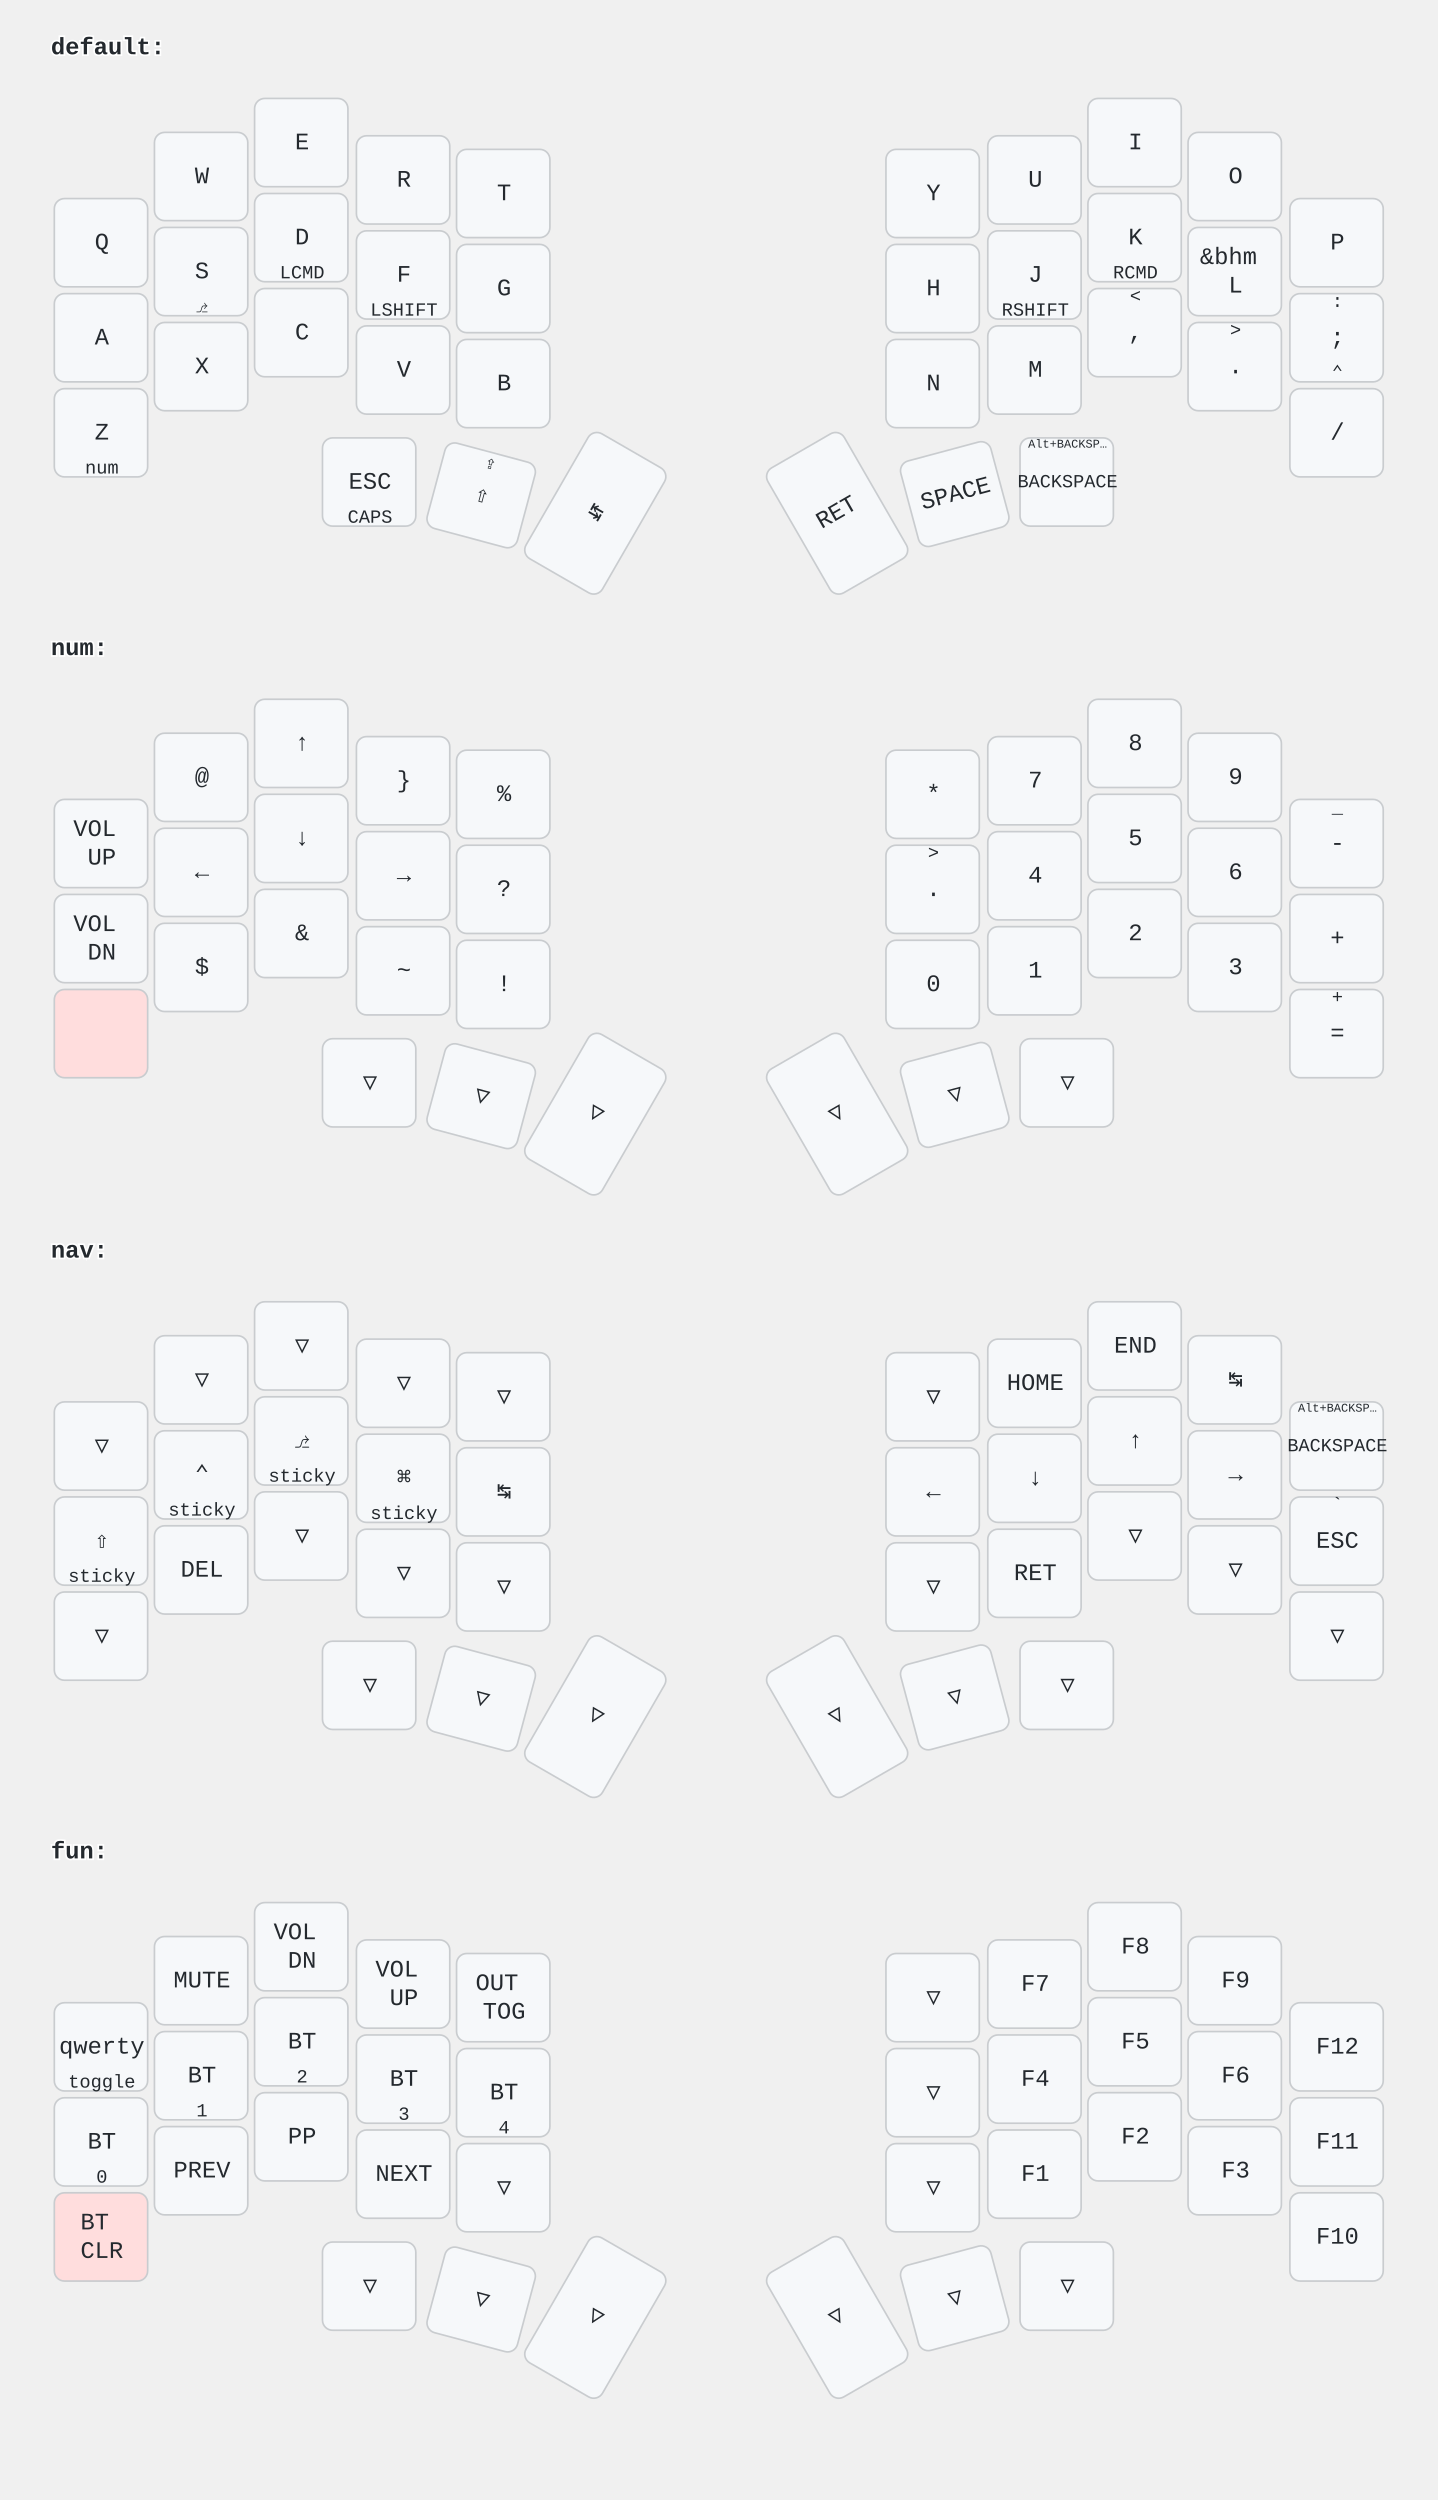
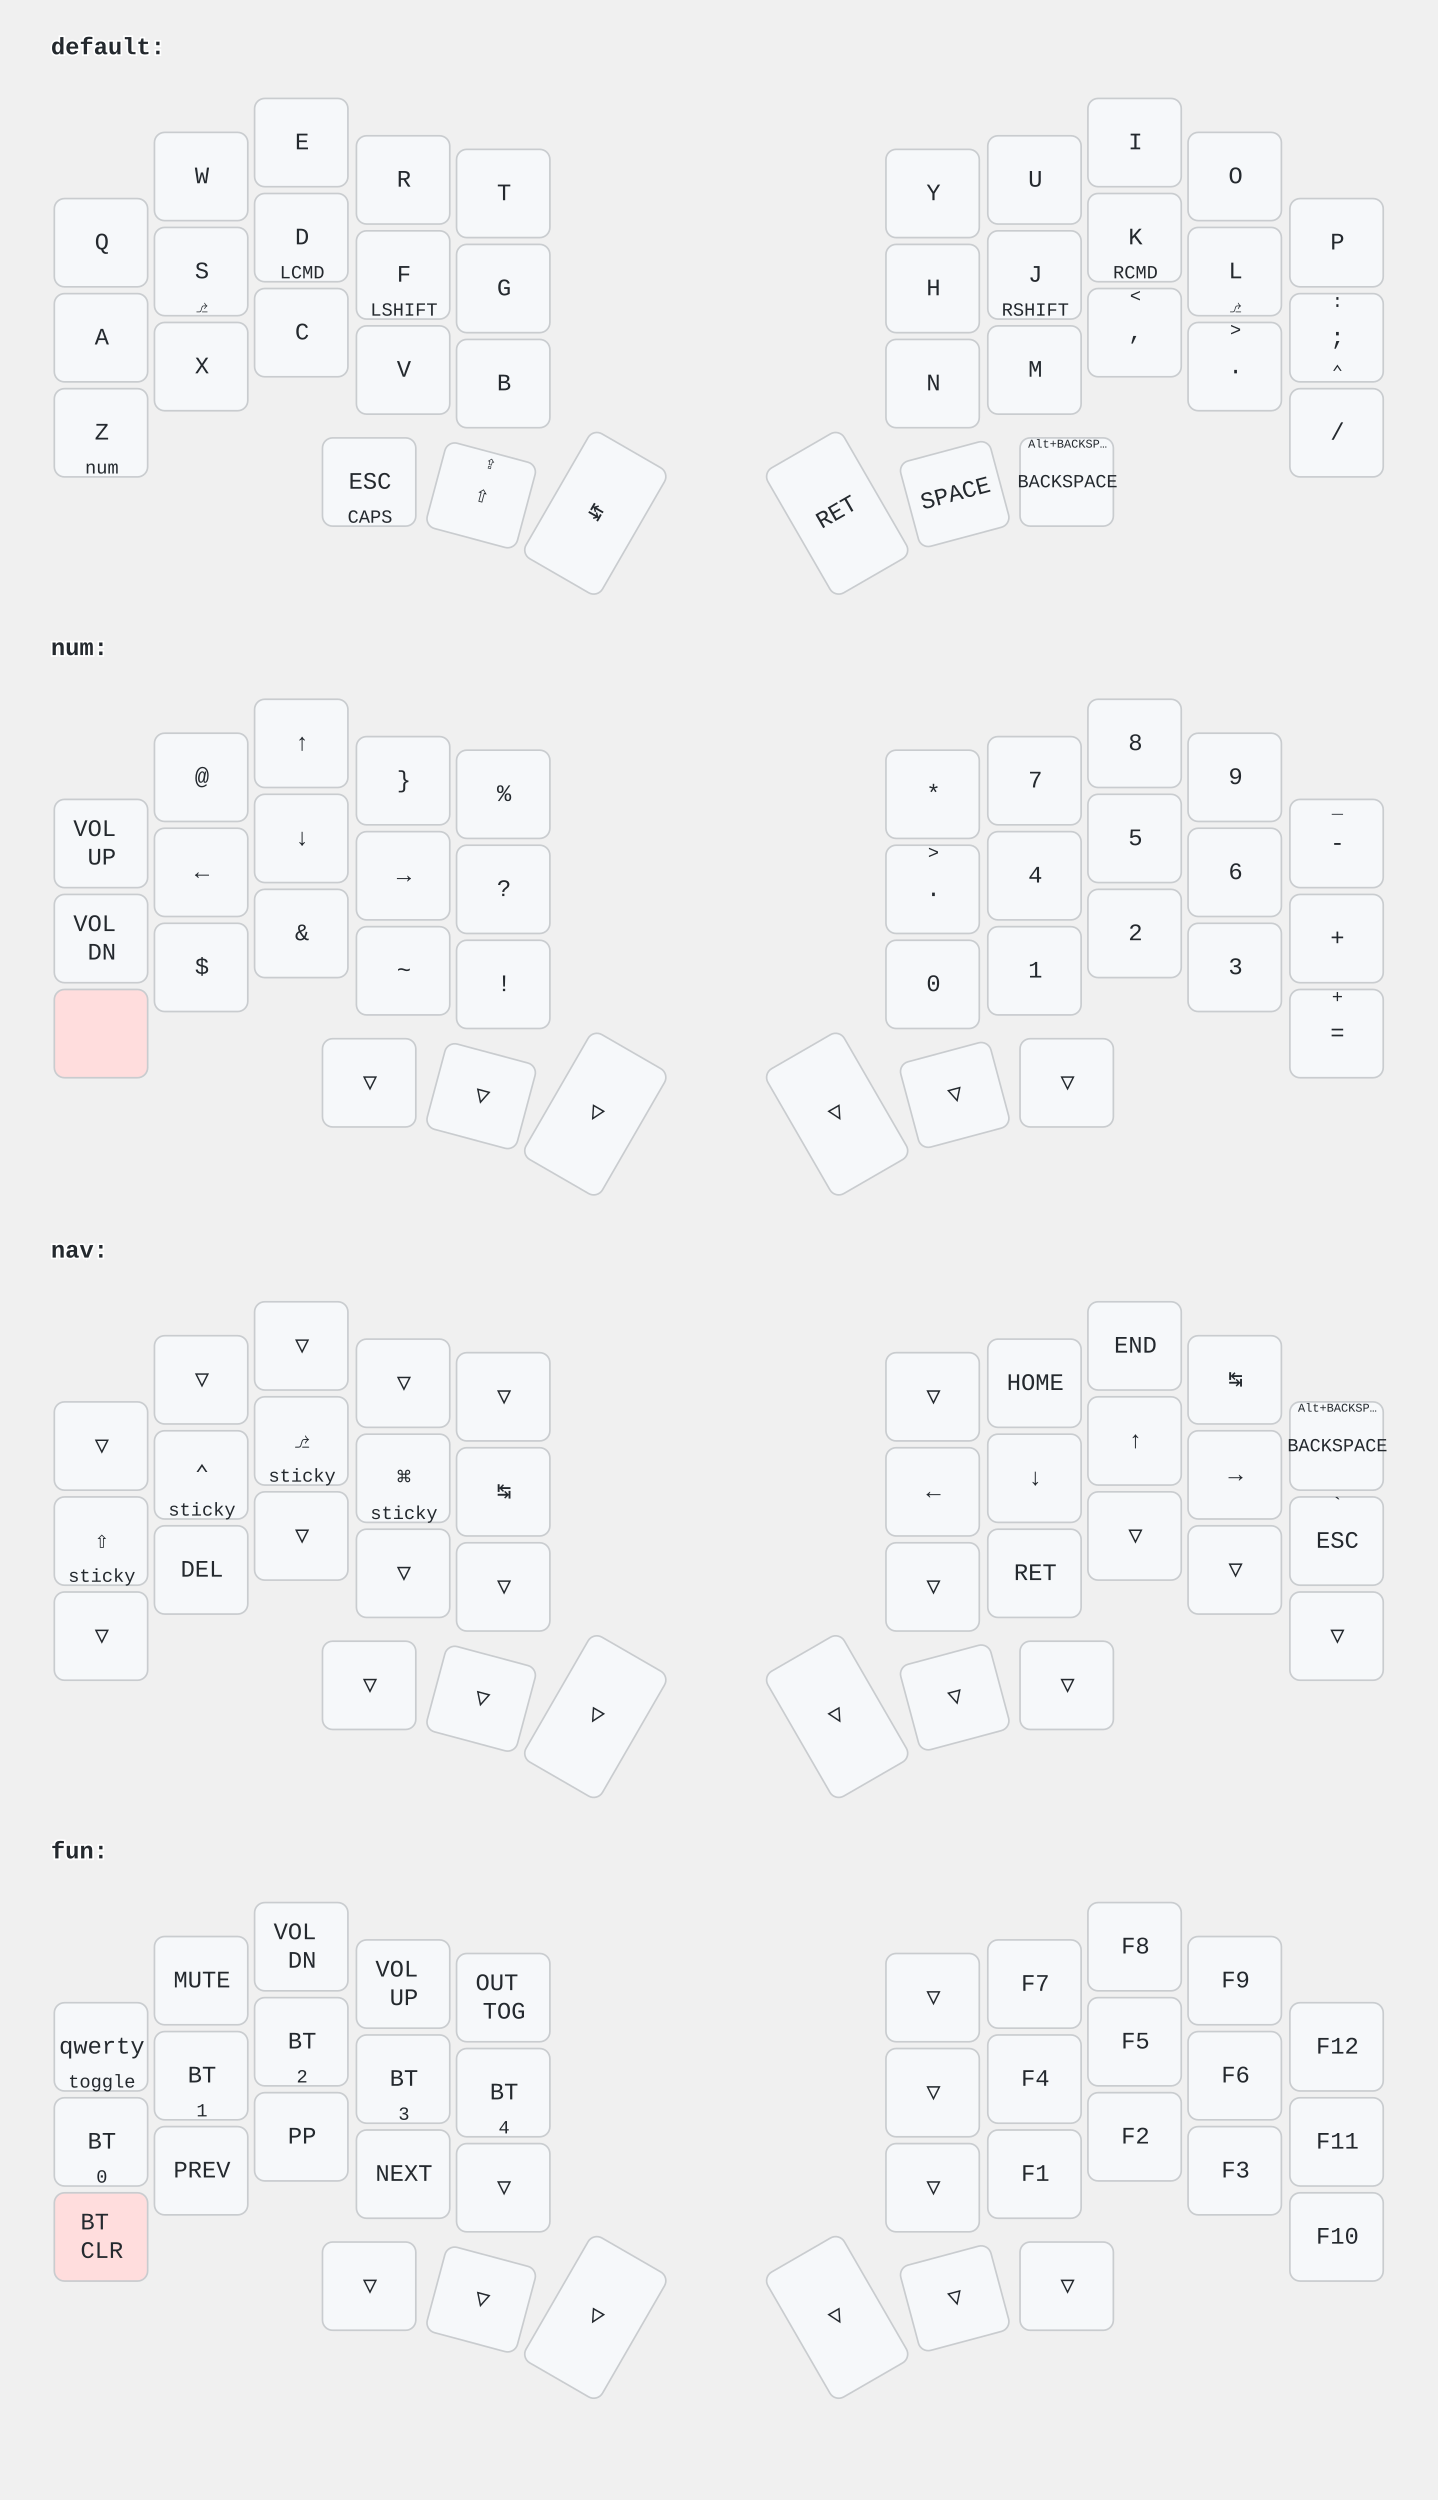
<svg xmlns="http://www.w3.org/2000/svg" width="847" height="1473" viewBox="0 0 847 1473" class="keymap">
  <style>/* font and background color specifications */
svg {
    font-family: SFMono-Regular,Consolas,Liberation Mono,Menlo,monospace;
    font-size: 14px;
    font-kerning: normal;
    text-rendering: optimizeLegibility;
    fill: #24292e;
}

/* default key styling */
rect {
    fill: #f6f8fa;
    stroke: #c9cccf;
    stroke-width: 1;
}

/* color accent for combo boxes */
rect.combo {
    fill: #cdf;
}

/* color accent for held keys */
rect.held, rect.combo.held {
    fill: #fdd;
}

/* color accent for ghost (optional) keys */
rect.ghost, rect.combo.ghost {
    fill: #ddd;
}

text {
    text-anchor: middle;
    dominant-baseline: middle;
}

/* styling for layer labels */
text.label {
    font-weight: bold;
    text-anchor: start;
    stroke: white;
    stroke-width: 2;
    paint-order: stroke;
}

/* styling for combo tap, and key hold/shifted label text */
text.combo, text.hold, text.shifted {
    font-size: 11px;
}

text.hold {
    text-anchor: middle;
    dominant-baseline: auto;
}

text.shifted {
    text-anchor: middle;
    dominant-baseline: hanging;
}

/* styling for hold/shifted label text in combo box */
text.combo.hold, text.combo.shifted {
    font-size: 8px;
}

/* styling for combo dendrons */
path {
    stroke-width: 1;
    stroke: gray;
    fill: none;
}
</style>
  <g transform="translate(30, 0)" class="layer-default">
    <text x="0" y="28" class="label" id="default">default:</text>
    <g transform="translate(0, 56)">
      <g transform="translate(30, 87)" class="key keypos-0">
        <rect rx="6" ry="6" x="-28" y="-26" width="55" height="52" class="key" />
        <text x="0" y="0" class="key tap">Q</text>
      </g>
      <g transform="translate(89, 48)" class="key keypos-1">
        <rect rx="6" ry="6" x="-28" y="-26" width="55" height="52" class="key" />
        <text x="0" y="0" class="key tap">W</text>
      </g>
      <g transform="translate(148, 28)" class="key keypos-2">
        <rect rx="6" ry="6" x="-28" y="-26" width="55" height="52" class="key" />
        <text x="0" y="0" class="key tap">E</text>
      </g>
      <g transform="translate(208, 50)" class="key keypos-3">
        <rect rx="6" ry="6" x="-28" y="-26" width="55" height="52" class="key" />
        <text x="0" y="0" class="key tap">R</text>
      </g>
      <g transform="translate(267, 58)" class="key keypos-4">
        <rect rx="6" ry="6" x="-28" y="-26" width="55" height="52" class="key" />
        <text x="0" y="0" class="key tap">T</text>
      </g>
      <g transform="translate(520, 58)" class="key keypos-5">
        <rect rx="6" ry="6" x="-28" y="-26" width="55" height="52" class="key" />
        <text x="0" y="0" class="key tap">Y</text>
      </g>
      <g transform="translate(580, 50)" class="key keypos-6">
        <rect rx="6" ry="6" x="-28" y="-26" width="55" height="52" class="key" />
        <text x="0" y="0" class="key tap">U</text>
      </g>
      <g transform="translate(639, 28)" class="key keypos-7">
        <rect rx="6" ry="6" x="-28" y="-26" width="55" height="52" class="key" />
        <text x="0" y="0" class="key tap">I</text>
      </g>
      <g transform="translate(698, 48)" class="key keypos-8">
        <rect rx="6" ry="6" x="-28" y="-26" width="55" height="52" class="key" />
        <text x="0" y="0" class="key tap">O</text>
      </g>
      <g transform="translate(758, 87)" class="key keypos-9">
        <rect rx="6" ry="6" x="-28" y="-26" width="55" height="52" class="key" />
        <text x="0" y="0" class="key tap">P</text>
      </g>
      <g transform="translate(30, 143)" class="key keypos-10">
        <rect rx="6" ry="6" x="-28" y="-26" width="55" height="52" class="key" />
        <text x="0" y="0" class="key tap">A</text>
      </g>
      <g transform="translate(89, 104)" class="key keypos-11">
        <rect rx="6" ry="6" x="-28" y="-26" width="55" height="52" class="key" />
        <text x="0" y="0" class="key tap">S</text>
        <text x="0" y="24" class="key hold">⎇</text>
      </g>
      <g transform="translate(148, 84)" class="key keypos-12">
        <rect rx="6" ry="6" x="-28" y="-26" width="55" height="52" class="key" />
        <text x="0" y="0" class="key tap">D</text>
        <text x="0" y="24" class="key hold">LCMD</text>
      </g>
      <g transform="translate(208, 106)" class="key keypos-13">
        <rect rx="6" ry="6" x="-28" y="-26" width="55" height="52" class="key" />
        <text x="0" y="0" class="key tap">F</text>
        <text x="0" y="24" class="key hold">LSHIFT</text>
      </g>
      <g transform="translate(267, 114)" class="key keypos-14">
        <rect rx="6" ry="6" x="-28" y="-26" width="55" height="52" class="key" />
        <text x="0" y="0" class="key tap">G</text>
      </g>
      <g transform="translate(520, 114)" class="key keypos-15">
        <rect rx="6" ry="6" x="-28" y="-26" width="55" height="52" class="key" />
        <text x="0" y="0" class="key tap">H</text>
      </g>
      <g transform="translate(580, 106)" class="key keypos-16">
        <rect rx="6" ry="6" x="-28" y="-26" width="55" height="52" class="key" />
        <text x="0" y="0" class="key tap">J</text>
        <text x="0" y="24" class="key hold">RSHIFT</text>
      </g>
      <g transform="translate(639, 84)" class="key keypos-17">
        <rect rx="6" ry="6" x="-28" y="-26" width="55" height="52" class="key" />
        <text x="0" y="0" class="key tap">K</text>
        <text x="0" y="24" class="key hold">RCMD</text>
      </g>
      <g transform="translate(698, 104)" class="key keypos-18">
        <rect rx="6" ry="6" x="-28" y="-26" width="55" height="52" class="key" />
-         <text x="0" y="0" class="key tap">
-           <tspan x="0" dy="-0.6em">&amp;bhm</tspan>
-           <tspan x="0" dy="1.2em">L</tspan>
-         </text>
+         <text x="0" y="0" class="key tap">L</text>
+         <text x="0" y="24" class="key hold">⎇</text>
      </g>
      <g transform="translate(758, 143)" class="key keypos-19">
        <rect rx="6" ry="6" x="-28" y="-26" width="55" height="52" class="key" />
        <text x="0" y="0" class="key tap">;</text>
        <text x="0" y="24" class="key hold">⌃</text>
        <text x="0" y="-24" class="key shifted">:</text>
      </g>
      <g transform="translate(30, 199)" class="key keypos-20">
        <rect rx="6" ry="6" x="-28" y="-26" width="55" height="52" class="key" />
        <text x="0" y="0" class="key tap">Z</text>
        <a href="#num">
          <text x="0" y="24" class="key hold layer-activator">num</text>
        </a>
      </g>
      <g transform="translate(89, 160)" class="key keypos-21">
        <rect rx="6" ry="6" x="-28" y="-26" width="55" height="52" class="key" />
        <text x="0" y="0" class="key tap">X</text>
      </g>
      <g transform="translate(148, 140)" class="key keypos-22">
        <rect rx="6" ry="6" x="-28" y="-26" width="55" height="52" class="key" />
        <text x="0" y="0" class="key tap">C</text>
      </g>
      <g transform="translate(208, 162)" class="key keypos-23">
        <rect rx="6" ry="6" x="-28" y="-26" width="55" height="52" class="key" />
        <text x="0" y="0" class="key tap">V</text>
      </g>
      <g transform="translate(267, 170)" class="key keypos-24">
        <rect rx="6" ry="6" x="-28" y="-26" width="55" height="52" class="key" />
        <text x="0" y="0" class="key tap">B</text>
      </g>
      <g transform="translate(520, 170)" class="key keypos-25">
        <rect rx="6" ry="6" x="-28" y="-26" width="55" height="52" class="key" />
        <text x="0" y="0" class="key tap">N</text>
      </g>
      <g transform="translate(580, 162)" class="key keypos-26">
        <rect rx="6" ry="6" x="-28" y="-26" width="55" height="52" class="key" />
        <text x="0" y="0" class="key tap">M</text>
      </g>
      <g transform="translate(639, 140)" class="key keypos-27">
        <rect rx="6" ry="6" x="-28" y="-26" width="55" height="52" class="key" />
        <text x="0" y="0" class="key tap">,</text>
        <text x="0" y="-24" class="key shifted">&lt;</text>
      </g>
      <g transform="translate(698, 160)" class="key keypos-28">
        <rect rx="6" ry="6" x="-28" y="-26" width="55" height="52" class="key" />
        <text x="0" y="0" class="key tap">.</text>
        <text x="0" y="-24" class="key shifted">&gt;</text>
      </g>
      <g transform="translate(758, 199)" class="key keypos-29">
        <rect rx="6" ry="6" x="-28" y="-26" width="55" height="52" class="key" />
        <text x="0" y="0" class="key tap">/</text>
      </g>
      <g transform="translate(188, 228)" class="key keypos-30">
        <rect rx="6" ry="6" x="-28" y="-26" width="55" height="52" class="key" />
        <text x="0" y="0" class="key tap">ESC</text>
        <text x="0" y="24" class="key hold">CAPS</text>
      </g>
      <g transform="translate(254, 236) rotate(15.0)" class="key keypos-31">
        <rect rx="6" ry="6" x="-28" y="-26" width="55" height="52" class="key" />
        <text x="0" y="0" class="key tap">⇧</text>
        <text x="0" y="-24" class="key shifted">⇪</text>
      </g>
      <g transform="translate(321, 246) rotate(30.0)" class="key keypos-32">
        <rect rx="6" ry="6" x="-26" y="-42" width="52" height="85" class="key" />
        <text x="0" y="0" class="key tap">↹</text>
      </g>
      <g transform="translate(463, 246) rotate(-30.0)" class="key keypos-33">
        <rect rx="6" ry="6" x="-26" y="-42" width="52" height="85" class="key" />
        <text x="0" y="0" class="key tap">RET</text>
      </g>
      <g transform="translate(533, 235) rotate(-15.0)" class="key keypos-34">
        <rect rx="6" ry="6" x="-28" y="-26" width="55" height="52" class="key" />
        <text x="0" y="0" class="key tap">SPACE</text>
      </g>
      <g transform="translate(599, 228)" class="key keypos-35">
        <rect rx="6" ry="6" x="-28" y="-26" width="55" height="52" class="key" />
        <text x="0" y="0" class="key tap">
          <tspan style="font-size: 78%">BACKSPACE</tspan>
        </text>
        <text x="0" y="-24" class="key shifted">
          <tspan style="font-size: 64%">Alt+BACKSP…</tspan>
        </text>
      </g>
    </g>
  </g>
  <g transform="translate(30, 354)" class="layer-num">
    <text x="0" y="28" class="label" id="num">num:</text>
    <g transform="translate(0, 56)">
      <g transform="translate(30, 87)" class="key keypos-0">
        <rect rx="6" ry="6" x="-28" y="-26" width="55" height="52" class="key" />
        <text x="0" y="0" class="key tap">
          <tspan x="0" dy="-0.6em">VOL</tspan>
          <tspan x="0" dy="1.2em">UP</tspan>
        </text>
      </g>
      <g transform="translate(89, 48)" class="key keypos-1">
        <rect rx="6" ry="6" x="-28" y="-26" width="55" height="52" class="key" />
        <text x="0" y="0" class="key tap">@</text>
      </g>
      <g transform="translate(148, 28)" class="key keypos-2">
        <rect rx="6" ry="6" x="-28" y="-26" width="55" height="52" class="key" />
        <text x="0" y="0" class="key tap">↑</text>
      </g>
      <g transform="translate(208, 50)" class="key keypos-3">
        <rect rx="6" ry="6" x="-28" y="-26" width="55" height="52" class="key" />
        <text x="0" y="0" class="key tap">}</text>
      </g>
      <g transform="translate(267, 58)" class="key keypos-4">
        <rect rx="6" ry="6" x="-28" y="-26" width="55" height="52" class="key" />
        <text x="0" y="0" class="key tap">%</text>
      </g>
      <g transform="translate(520, 58)" class="key keypos-5">
        <rect rx="6" ry="6" x="-28" y="-26" width="55" height="52" class="key" />
        <text x="0" y="0" class="key tap">*</text>
      </g>
      <g transform="translate(580, 50)" class="key keypos-6">
        <rect rx="6" ry="6" x="-28" y="-26" width="55" height="52" class="key" />
        <text x="0" y="0" class="key tap">7</text>
      </g>
      <g transform="translate(639, 28)" class="key keypos-7">
        <rect rx="6" ry="6" x="-28" y="-26" width="55" height="52" class="key" />
        <text x="0" y="0" class="key tap">8</text>
      </g>
      <g transform="translate(698, 48)" class="key keypos-8">
        <rect rx="6" ry="6" x="-28" y="-26" width="55" height="52" class="key" />
        <text x="0" y="0" class="key tap">9</text>
      </g>
      <g transform="translate(758, 87)" class="key keypos-9">
        <rect rx="6" ry="6" x="-28" y="-26" width="55" height="52" class="key" />
        <text x="0" y="0" class="key tap">-</text>
        <text x="0" y="-24" class="key shifted">_</text>
      </g>
      <g transform="translate(30, 143)" class="key keypos-10">
        <rect rx="6" ry="6" x="-28" y="-26" width="55" height="52" class="key" />
        <text x="0" y="0" class="key tap">
          <tspan x="0" dy="-0.6em">VOL</tspan>
          <tspan x="0" dy="1.2em">DN</tspan>
        </text>
      </g>
      <g transform="translate(89, 104)" class="key keypos-11">
        <rect rx="6" ry="6" x="-28" y="-26" width="55" height="52" class="key" />
        <text x="0" y="0" class="key tap">←</text>
      </g>
      <g transform="translate(148, 84)" class="key keypos-12">
        <rect rx="6" ry="6" x="-28" y="-26" width="55" height="52" class="key" />
        <text x="0" y="0" class="key tap">↓</text>
      </g>
      <g transform="translate(208, 106)" class="key keypos-13">
        <rect rx="6" ry="6" x="-28" y="-26" width="55" height="52" class="key" />
        <text x="0" y="0" class="key tap">→</text>
      </g>
      <g transform="translate(267, 114)" class="key keypos-14">
        <rect rx="6" ry="6" x="-28" y="-26" width="55" height="52" class="key" />
        <text x="0" y="0" class="key tap">?</text>
      </g>
      <g transform="translate(520, 114)" class="key keypos-15">
        <rect rx="6" ry="6" x="-28" y="-26" width="55" height="52" class="key" />
        <text x="0" y="0" class="key tap">.</text>
        <text x="0" y="-24" class="key shifted">&gt;</text>
      </g>
      <g transform="translate(580, 106)" class="key keypos-16">
        <rect rx="6" ry="6" x="-28" y="-26" width="55" height="52" class="key" />
        <text x="0" y="0" class="key tap">4</text>
      </g>
      <g transform="translate(639, 84)" class="key keypos-17">
        <rect rx="6" ry="6" x="-28" y="-26" width="55" height="52" class="key" />
        <text x="0" y="0" class="key tap">5</text>
      </g>
      <g transform="translate(698, 104)" class="key keypos-18">
        <rect rx="6" ry="6" x="-28" y="-26" width="55" height="52" class="key" />
        <text x="0" y="0" class="key tap">6</text>
      </g>
      <g transform="translate(758, 143)" class="key keypos-19">
        <rect rx="6" ry="6" x="-28" y="-26" width="55" height="52" class="key" />
        <text x="0" y="0" class="key tap">+</text>
      </g>
      <g transform="translate(30, 199)" class="key held keypos-20">
        <rect rx="6" ry="6" x="-28" y="-26" width="55" height="52" class="key held" />
      </g>
      <g transform="translate(89, 160)" class="key keypos-21">
        <rect rx="6" ry="6" x="-28" y="-26" width="55" height="52" class="key" />
        <text x="0" y="0" class="key tap">$</text>
      </g>
      <g transform="translate(148, 140)" class="key keypos-22">
        <rect rx="6" ry="6" x="-28" y="-26" width="55" height="52" class="key" />
        <text x="0" y="0" class="key tap">&amp;</text>
      </g>
      <g transform="translate(208, 162)" class="key keypos-23">
        <rect rx="6" ry="6" x="-28" y="-26" width="55" height="52" class="key" />
        <text x="0" y="0" class="key tap">~</text>
      </g>
      <g transform="translate(267, 170)" class="key keypos-24">
        <rect rx="6" ry="6" x="-28" y="-26" width="55" height="52" class="key" />
        <text x="0" y="0" class="key tap">!</text>
      </g>
      <g transform="translate(520, 170)" class="key keypos-25">
        <rect rx="6" ry="6" x="-28" y="-26" width="55" height="52" class="key" />
        <text x="0" y="0" class="key tap">0</text>
      </g>
      <g transform="translate(580, 162)" class="key keypos-26">
        <rect rx="6" ry="6" x="-28" y="-26" width="55" height="52" class="key" />
        <text x="0" y="0" class="key tap">1</text>
      </g>
      <g transform="translate(639, 140)" class="key keypos-27">
        <rect rx="6" ry="6" x="-28" y="-26" width="55" height="52" class="key" />
        <text x="0" y="0" class="key tap">2</text>
      </g>
      <g transform="translate(698, 160)" class="key keypos-28">
        <rect rx="6" ry="6" x="-28" y="-26" width="55" height="52" class="key" />
        <text x="0" y="0" class="key tap">3</text>
      </g>
      <g transform="translate(758, 199)" class="key keypos-29">
        <rect rx="6" ry="6" x="-28" y="-26" width="55" height="52" class="key" />
        <text x="0" y="0" class="key tap">=</text>
        <text x="0" y="-24" class="key shifted">+</text>
      </g>
      <g transform="translate(188, 228)" class="key trans keypos-30">
        <rect rx="6" ry="6" x="-28" y="-26" width="55" height="52" class="key trans" />
        <text x="0" y="0" class="key trans tap">▽</text>
      </g>
      <g transform="translate(254, 236) rotate(15.0)" class="key trans keypos-31">
        <rect rx="6" ry="6" x="-28" y="-26" width="55" height="52" class="key trans" />
        <text x="0" y="0" class="key trans tap">▽</text>
      </g>
      <g transform="translate(321, 246) rotate(30.0)" class="key trans keypos-32">
        <rect rx="6" ry="6" x="-26" y="-42" width="52" height="85" class="key trans" />
        <text x="0" y="0" class="key trans tap">▽</text>
      </g>
      <g transform="translate(463, 246) rotate(-30.0)" class="key trans keypos-33">
        <rect rx="6" ry="6" x="-26" y="-42" width="52" height="85" class="key trans" />
        <text x="0" y="0" class="key trans tap">▽</text>
      </g>
      <g transform="translate(533, 235) rotate(-15.0)" class="key trans keypos-34">
        <rect rx="6" ry="6" x="-28" y="-26" width="55" height="52" class="key trans" />
        <text x="0" y="0" class="key trans tap">▽</text>
      </g>
      <g transform="translate(599, 228)" class="key trans keypos-35">
        <rect rx="6" ry="6" x="-28" y="-26" width="55" height="52" class="key trans" />
        <text x="0" y="0" class="key trans tap">▽</text>
      </g>
    </g>
  </g>
  <g transform="translate(30, 709)" class="layer-nav">
    <text x="0" y="28" class="label" id="nav">nav:</text>
    <g transform="translate(0, 56)">
      <g transform="translate(30, 87)" class="key trans keypos-0">
        <rect rx="6" ry="6" x="-28" y="-26" width="55" height="52" class="key trans" />
        <text x="0" y="0" class="key trans tap">▽</text>
      </g>
      <g transform="translate(89, 48)" class="key trans keypos-1">
        <rect rx="6" ry="6" x="-28" y="-26" width="55" height="52" class="key trans" />
        <text x="0" y="0" class="key trans tap">▽</text>
      </g>
      <g transform="translate(148, 28)" class="key trans keypos-2">
        <rect rx="6" ry="6" x="-28" y="-26" width="55" height="52" class="key trans" />
        <text x="0" y="0" class="key trans tap">▽</text>
      </g>
      <g transform="translate(208, 50)" class="key trans keypos-3">
        <rect rx="6" ry="6" x="-28" y="-26" width="55" height="52" class="key trans" />
        <text x="0" y="0" class="key trans tap">▽</text>
      </g>
      <g transform="translate(267, 58)" class="key trans keypos-4">
        <rect rx="6" ry="6" x="-28" y="-26" width="55" height="52" class="key trans" />
        <text x="0" y="0" class="key trans tap">▽</text>
      </g>
      <g transform="translate(520, 58)" class="key trans keypos-5">
        <rect rx="6" ry="6" x="-28" y="-26" width="55" height="52" class="key trans" />
        <text x="0" y="0" class="key trans tap">▽</text>
      </g>
      <g transform="translate(580, 50)" class="key keypos-6">
        <rect rx="6" ry="6" x="-28" y="-26" width="55" height="52" class="key" />
        <text x="0" y="0" class="key tap">HOME</text>
      </g>
      <g transform="translate(639, 28)" class="key keypos-7">
        <rect rx="6" ry="6" x="-28" y="-26" width="55" height="52" class="key" />
        <text x="0" y="0" class="key tap">END</text>
      </g>
      <g transform="translate(698, 48)" class="key keypos-8">
        <rect rx="6" ry="6" x="-28" y="-26" width="55" height="52" class="key" />
        <text x="0" y="0" class="key tap">↹</text>
      </g>
      <g transform="translate(758, 87)" class="key keypos-9">
        <rect rx="6" ry="6" x="-28" y="-26" width="55" height="52" class="key" />
        <text x="0" y="0" class="key tap">
          <tspan style="font-size: 78%">BACKSPACE</tspan>
        </text>
        <text x="0" y="-24" class="key shifted">
          <tspan style="font-size: 64%">Alt+BACKSP…</tspan>
        </text>
      </g>
      <g transform="translate(30, 143)" class="key keypos-10">
        <rect rx="6" ry="6" x="-28" y="-26" width="55" height="52" class="key" />
        <text x="0" y="0" class="key tap">⇧</text>
        <text x="0" y="24" class="key hold">sticky</text>
      </g>
      <g transform="translate(89, 104)" class="key keypos-11">
        <rect rx="6" ry="6" x="-28" y="-26" width="55" height="52" class="key" />
        <text x="0" y="0" class="key tap">⌃</text>
        <text x="0" y="24" class="key hold">sticky</text>
      </g>
      <g transform="translate(148, 84)" class="key keypos-12">
        <rect rx="6" ry="6" x="-28" y="-26" width="55" height="52" class="key" />
        <text x="0" y="0" class="key tap">⎇</text>
        <text x="0" y="24" class="key hold">sticky</text>
      </g>
      <g transform="translate(208, 106)" class="key keypos-13">
        <rect rx="6" ry="6" x="-28" y="-26" width="55" height="52" class="key" />
        <text x="0" y="0" class="key tap">⌘</text>
        <text x="0" y="24" class="key hold">sticky</text>
      </g>
      <g transform="translate(267, 114)" class="key keypos-14">
        <rect rx="6" ry="6" x="-28" y="-26" width="55" height="52" class="key" />
        <text x="0" y="0" class="key tap">↹</text>
      </g>
      <g transform="translate(520, 114)" class="key keypos-15">
        <rect rx="6" ry="6" x="-28" y="-26" width="55" height="52" class="key" />
        <text x="0" y="0" class="key tap">←</text>
      </g>
      <g transform="translate(580, 106)" class="key keypos-16">
        <rect rx="6" ry="6" x="-28" y="-26" width="55" height="52" class="key" />
        <text x="0" y="0" class="key tap">↓</text>
      </g>
      <g transform="translate(639, 84)" class="key keypos-17">
        <rect rx="6" ry="6" x="-28" y="-26" width="55" height="52" class="key" />
        <text x="0" y="0" class="key tap">↑</text>
      </g>
      <g transform="translate(698, 104)" class="key keypos-18">
        <rect rx="6" ry="6" x="-28" y="-26" width="55" height="52" class="key" />
        <text x="0" y="0" class="key tap">→</text>
      </g>
      <g transform="translate(758, 143)" class="key keypos-19">
        <rect rx="6" ry="6" x="-28" y="-26" width="55" height="52" class="key" />
        <text x="0" y="0" class="key tap">ESC</text>
        <text x="0" y="-24" class="key shifted">`</text>
      </g>
      <g transform="translate(30, 199)" class="key trans keypos-20">
        <rect rx="6" ry="6" x="-28" y="-26" width="55" height="52" class="key trans" />
        <text x="0" y="0" class="key trans tap">▽</text>
      </g>
      <g transform="translate(89, 160)" class="key keypos-21">
        <rect rx="6" ry="6" x="-28" y="-26" width="55" height="52" class="key" />
        <text x="0" y="0" class="key tap">DEL</text>
      </g>
      <g transform="translate(148, 140)" class="key trans keypos-22">
        <rect rx="6" ry="6" x="-28" y="-26" width="55" height="52" class="key trans" />
        <text x="0" y="0" class="key trans tap">▽</text>
      </g>
      <g transform="translate(208, 162)" class="key trans keypos-23">
        <rect rx="6" ry="6" x="-28" y="-26" width="55" height="52" class="key trans" />
        <text x="0" y="0" class="key trans tap">▽</text>
      </g>
      <g transform="translate(267, 170)" class="key trans keypos-24">
        <rect rx="6" ry="6" x="-28" y="-26" width="55" height="52" class="key trans" />
        <text x="0" y="0" class="key trans tap">▽</text>
      </g>
      <g transform="translate(520, 170)" class="key trans keypos-25">
        <rect rx="6" ry="6" x="-28" y="-26" width="55" height="52" class="key trans" />
        <text x="0" y="0" class="key trans tap">▽</text>
      </g>
      <g transform="translate(580, 162)" class="key keypos-26">
        <rect rx="6" ry="6" x="-28" y="-26" width="55" height="52" class="key" />
        <text x="0" y="0" class="key tap">RET</text>
      </g>
      <g transform="translate(639, 140)" class="key trans keypos-27">
        <rect rx="6" ry="6" x="-28" y="-26" width="55" height="52" class="key trans" />
        <text x="0" y="0" class="key trans tap">▽</text>
      </g>
      <g transform="translate(698, 160)" class="key trans keypos-28">
        <rect rx="6" ry="6" x="-28" y="-26" width="55" height="52" class="key trans" />
        <text x="0" y="0" class="key trans tap">▽</text>
      </g>
      <g transform="translate(758, 199)" class="key trans keypos-29">
        <rect rx="6" ry="6" x="-28" y="-26" width="55" height="52" class="key trans" />
        <text x="0" y="0" class="key trans tap">▽</text>
      </g>
      <g transform="translate(188, 228)" class="key trans keypos-30">
        <rect rx="6" ry="6" x="-28" y="-26" width="55" height="52" class="key trans" />
        <text x="0" y="0" class="key trans tap">▽</text>
      </g>
      <g transform="translate(254, 236) rotate(15.0)" class="key trans keypos-31">
        <rect rx="6" ry="6" x="-28" y="-26" width="55" height="52" class="key trans" />
        <text x="0" y="0" class="key trans tap">▽</text>
      </g>
      <g transform="translate(321, 246) rotate(30.0)" class="key trans keypos-32">
        <rect rx="6" ry="6" x="-26" y="-42" width="52" height="85" class="key trans" />
        <text x="0" y="0" class="key trans tap">▽</text>
      </g>
      <g transform="translate(463, 246) rotate(-30.0)" class="key trans keypos-33">
        <rect rx="6" ry="6" x="-26" y="-42" width="52" height="85" class="key trans" />
        <text x="0" y="0" class="key trans tap">▽</text>
      </g>
      <g transform="translate(533, 235) rotate(-15.0)" class="key trans keypos-34">
        <rect rx="6" ry="6" x="-28" y="-26" width="55" height="52" class="key trans" />
        <text x="0" y="0" class="key trans tap">▽</text>
      </g>
      <g transform="translate(599, 228)" class="key trans keypos-35">
        <rect rx="6" ry="6" x="-28" y="-26" width="55" height="52" class="key trans" />
        <text x="0" y="0" class="key trans tap">▽</text>
      </g>
    </g>
  </g>
  <g transform="translate(30, 1063)" class="layer-fun">
    <text x="0" y="28" class="label" id="fun">fun:</text>
    <g transform="translate(0, 56)">
      <g transform="translate(30, 87)" class="key keypos-0">
        <rect rx="6" ry="6" x="-28" y="-26" width="55" height="52" class="key" />
        <text x="0" y="0" class="key tap">qwerty</text>
        <text x="0" y="24" class="key hold">toggle</text>
      </g>
      <g transform="translate(89, 48)" class="key keypos-1">
        <rect rx="6" ry="6" x="-28" y="-26" width="55" height="52" class="key" />
        <text x="0" y="0" class="key tap">MUTE</text>
      </g>
      <g transform="translate(148, 28)" class="key keypos-2">
        <rect rx="6" ry="6" x="-28" y="-26" width="55" height="52" class="key" />
        <text x="0" y="0" class="key tap">
          <tspan x="0" dy="-0.6em">VOL</tspan>
          <tspan x="0" dy="1.2em">DN</tspan>
        </text>
      </g>
      <g transform="translate(208, 50)" class="key keypos-3">
        <rect rx="6" ry="6" x="-28" y="-26" width="55" height="52" class="key" />
        <text x="0" y="0" class="key tap">
          <tspan x="0" dy="-0.6em">VOL</tspan>
          <tspan x="0" dy="1.2em">UP</tspan>
        </text>
      </g>
      <g transform="translate(267, 58)" class="key keypos-4">
        <rect rx="6" ry="6" x="-28" y="-26" width="55" height="52" class="key" />
        <text x="0" y="0" class="key tap">
          <tspan x="0" dy="-0.6em">OUT</tspan>
          <tspan x="0" dy="1.2em">TOG</tspan>
        </text>
      </g>
      <g transform="translate(520, 58)" class="key trans keypos-5">
        <rect rx="6" ry="6" x="-28" y="-26" width="55" height="52" class="key trans" />
        <text x="0" y="0" class="key trans tap">▽</text>
      </g>
      <g transform="translate(580, 50)" class="key keypos-6">
        <rect rx="6" ry="6" x="-28" y="-26" width="55" height="52" class="key" />
        <text x="0" y="0" class="key tap">F7</text>
      </g>
      <g transform="translate(639, 28)" class="key keypos-7">
        <rect rx="6" ry="6" x="-28" y="-26" width="55" height="52" class="key" />
        <text x="0" y="0" class="key tap">F8</text>
      </g>
      <g transform="translate(698, 48)" class="key keypos-8">
        <rect rx="6" ry="6" x="-28" y="-26" width="55" height="52" class="key" />
        <text x="0" y="0" class="key tap">F9</text>
      </g>
      <g transform="translate(758, 87)" class="key keypos-9">
        <rect rx="6" ry="6" x="-28" y="-26" width="55" height="52" class="key" />
        <text x="0" y="0" class="key tap">F12</text>
      </g>
      <g transform="translate(30, 143)" class="key keypos-10">
        <rect rx="6" ry="6" x="-28" y="-26" width="55" height="52" class="key" />
        <text x="0" y="0" class="key tap">BT</text>
        <text x="0" y="24" class="key hold">0</text>
      </g>
      <g transform="translate(89, 104)" class="key keypos-11">
        <rect rx="6" ry="6" x="-28" y="-26" width="55" height="52" class="key" />
        <text x="0" y="0" class="key tap">BT</text>
        <text x="0" y="24" class="key hold">1</text>
      </g>
      <g transform="translate(148, 84)" class="key keypos-12">
        <rect rx="6" ry="6" x="-28" y="-26" width="55" height="52" class="key" />
        <text x="0" y="0" class="key tap">BT</text>
        <text x="0" y="24" class="key hold">2</text>
      </g>
      <g transform="translate(208, 106)" class="key keypos-13">
        <rect rx="6" ry="6" x="-28" y="-26" width="55" height="52" class="key" />
        <text x="0" y="0" class="key tap">BT</text>
        <text x="0" y="24" class="key hold">3</text>
      </g>
      <g transform="translate(267, 114)" class="key keypos-14">
        <rect rx="6" ry="6" x="-28" y="-26" width="55" height="52" class="key" />
        <text x="0" y="0" class="key tap">BT</text>
        <text x="0" y="24" class="key hold">4</text>
      </g>
      <g transform="translate(520, 114)" class="key trans keypos-15">
        <rect rx="6" ry="6" x="-28" y="-26" width="55" height="52" class="key trans" />
        <text x="0" y="0" class="key trans tap">▽</text>
      </g>
      <g transform="translate(580, 106)" class="key keypos-16">
        <rect rx="6" ry="6" x="-28" y="-26" width="55" height="52" class="key" />
        <text x="0" y="0" class="key tap">F4</text>
      </g>
      <g transform="translate(639, 84)" class="key keypos-17">
        <rect rx="6" ry="6" x="-28" y="-26" width="55" height="52" class="key" />
        <text x="0" y="0" class="key tap">F5</text>
      </g>
      <g transform="translate(698, 104)" class="key keypos-18">
        <rect rx="6" ry="6" x="-28" y="-26" width="55" height="52" class="key" />
        <text x="0" y="0" class="key tap">F6</text>
      </g>
      <g transform="translate(758, 143)" class="key keypos-19">
        <rect rx="6" ry="6" x="-28" y="-26" width="55" height="52" class="key" />
        <text x="0" y="0" class="key tap">F11</text>
      </g>
      <g transform="translate(30, 199)" class="key held keypos-20">
        <rect rx="6" ry="6" x="-28" y="-26" width="55" height="52" class="key held" />
        <text x="0" y="0" class="key held tap">
          <tspan x="0" dy="-0.6em">BT</tspan>
          <tspan x="0" dy="1.2em">CLR</tspan>
        </text>
      </g>
      <g transform="translate(89, 160)" class="key keypos-21">
        <rect rx="6" ry="6" x="-28" y="-26" width="55" height="52" class="key" />
        <text x="0" y="0" class="key tap">PREV</text>
      </g>
      <g transform="translate(148, 140)" class="key keypos-22">
        <rect rx="6" ry="6" x="-28" y="-26" width="55" height="52" class="key" />
        <text x="0" y="0" class="key tap">PP</text>
      </g>
      <g transform="translate(208, 162)" class="key keypos-23">
        <rect rx="6" ry="6" x="-28" y="-26" width="55" height="52" class="key" />
        <text x="0" y="0" class="key tap">NEXT</text>
      </g>
      <g transform="translate(267, 170)" class="key trans keypos-24">
        <rect rx="6" ry="6" x="-28" y="-26" width="55" height="52" class="key trans" />
        <text x="0" y="0" class="key trans tap">▽</text>
      </g>
      <g transform="translate(520, 170)" class="key trans keypos-25">
        <rect rx="6" ry="6" x="-28" y="-26" width="55" height="52" class="key trans" />
        <text x="0" y="0" class="key trans tap">▽</text>
      </g>
      <g transform="translate(580, 162)" class="key keypos-26">
        <rect rx="6" ry="6" x="-28" y="-26" width="55" height="52" class="key" />
        <text x="0" y="0" class="key tap">F1</text>
      </g>
      <g transform="translate(639, 140)" class="key keypos-27">
        <rect rx="6" ry="6" x="-28" y="-26" width="55" height="52" class="key" />
        <text x="0" y="0" class="key tap">F2</text>
      </g>
      <g transform="translate(698, 160)" class="key keypos-28">
        <rect rx="6" ry="6" x="-28" y="-26" width="55" height="52" class="key" />
        <text x="0" y="0" class="key tap">F3</text>
      </g>
      <g transform="translate(758, 199)" class="key keypos-29">
        <rect rx="6" ry="6" x="-28" y="-26" width="55" height="52" class="key" />
        <text x="0" y="0" class="key tap">F10</text>
      </g>
      <g transform="translate(188, 228)" class="key trans keypos-30">
        <rect rx="6" ry="6" x="-28" y="-26" width="55" height="52" class="key trans" />
        <text x="0" y="0" class="key trans tap">▽</text>
      </g>
      <g transform="translate(254, 236) rotate(15.0)" class="key trans keypos-31">
        <rect rx="6" ry="6" x="-28" y="-26" width="55" height="52" class="key trans" />
        <text x="0" y="0" class="key trans tap">▽</text>
      </g>
      <g transform="translate(321, 246) rotate(30.0)" class="key trans keypos-32">
        <rect rx="6" ry="6" x="-26" y="-42" width="52" height="85" class="key trans" />
        <text x="0" y="0" class="key trans tap">▽</text>
      </g>
      <g transform="translate(463, 246) rotate(-30.0)" class="key trans keypos-33">
        <rect rx="6" ry="6" x="-26" y="-42" width="52" height="85" class="key trans" />
        <text x="0" y="0" class="key trans tap">▽</text>
      </g>
      <g transform="translate(533, 235) rotate(-15.0)" class="key trans keypos-34">
        <rect rx="6" ry="6" x="-28" y="-26" width="55" height="52" class="key trans" />
        <text x="0" y="0" class="key trans tap">▽</text>
      </g>
      <g transform="translate(599, 228)" class="key trans keypos-35">
        <rect rx="6" ry="6" x="-28" y="-26" width="55" height="52" class="key trans" />
        <text x="0" y="0" class="key trans tap">▽</text>
      </g>
    </g>
  </g>
</svg>
